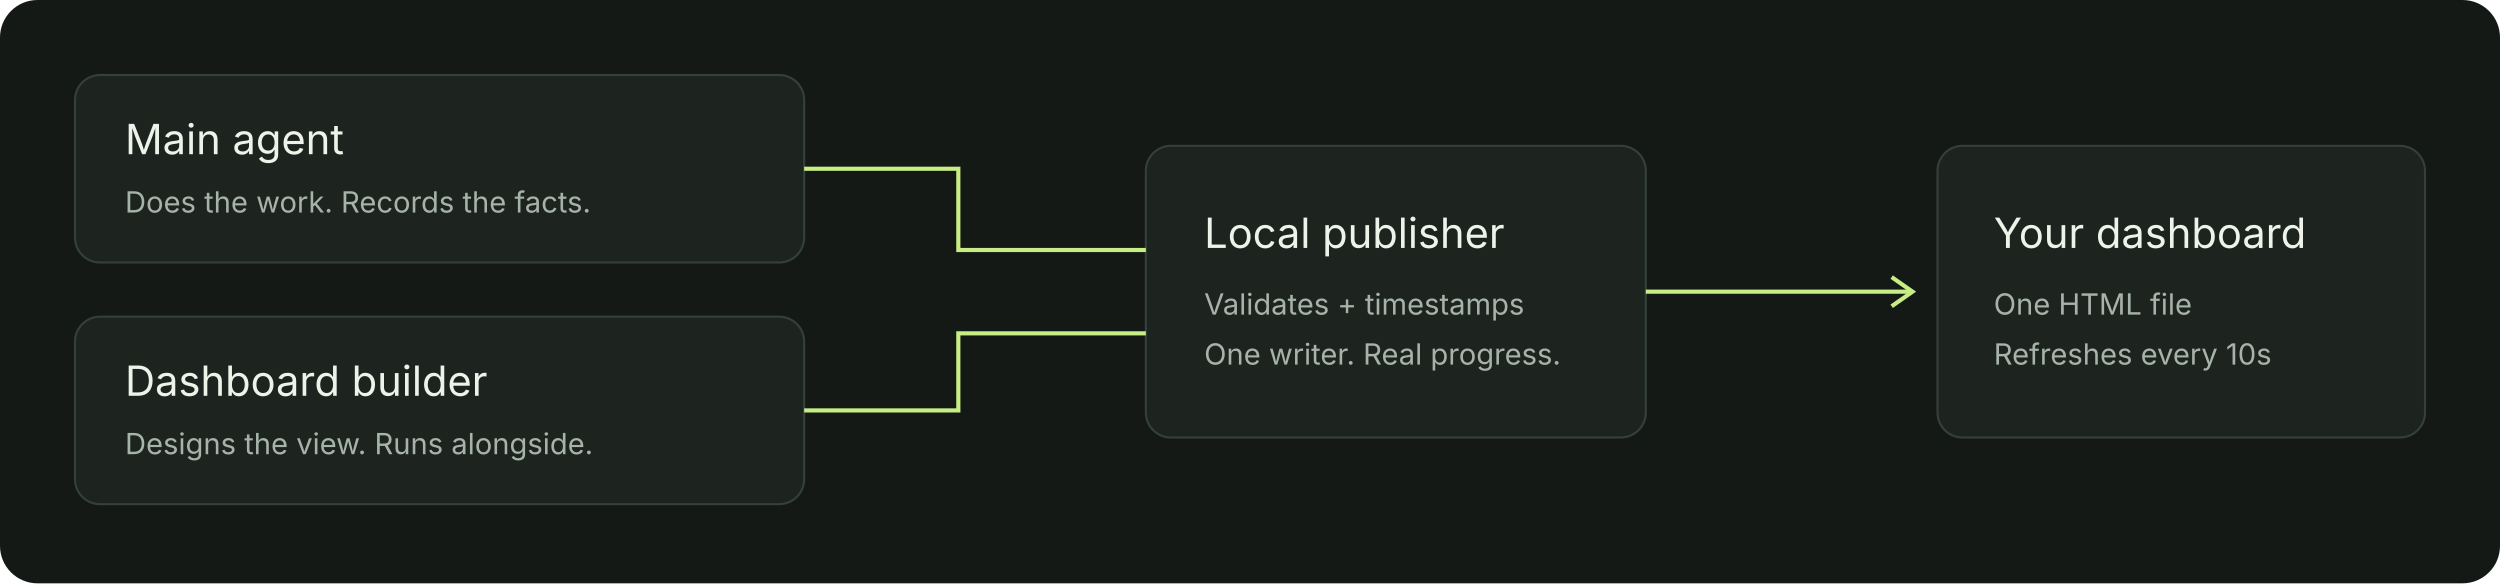
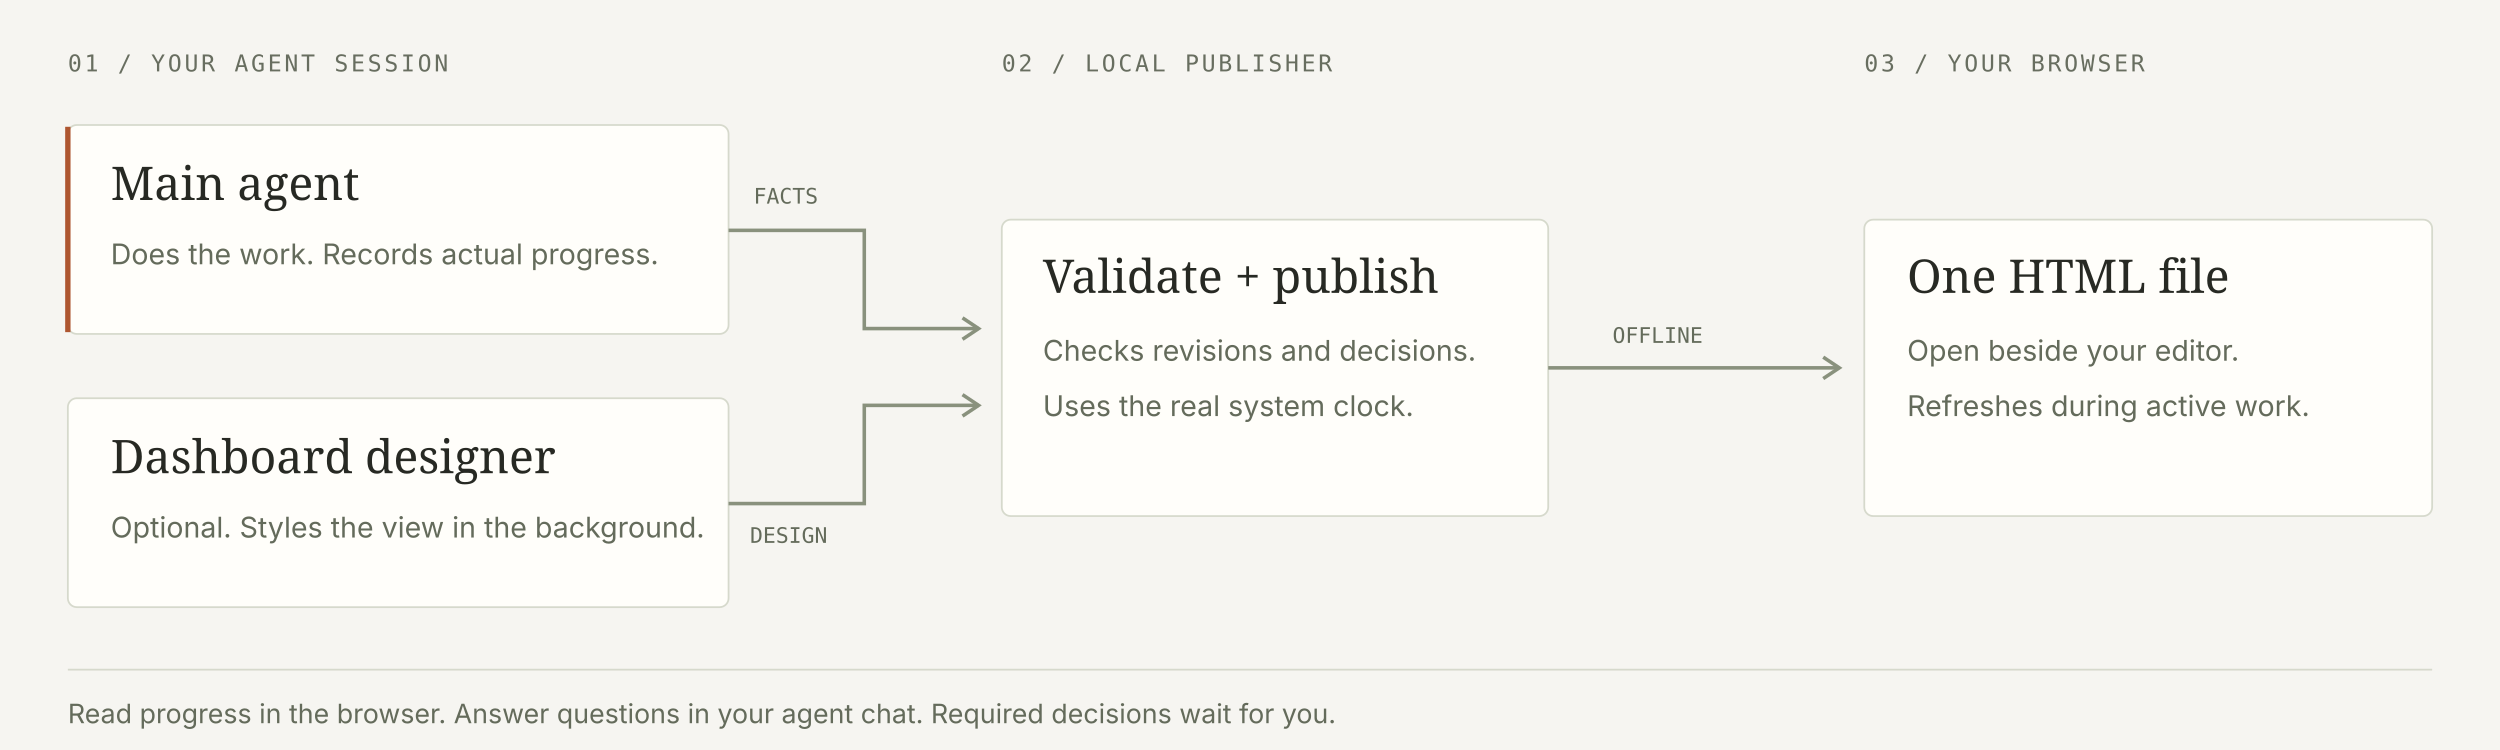
- <svg xmlns="http://www.w3.org/2000/svg" width="1200" height="280" viewBox="0 0 1200 280" role="img" aria-labelledby="title desc">
-   <rect width="1200" height="280" rx="18" fill="#141916" />
-   <g fill="#1d2420" stroke="#354039">
-     <rect x="36" y="36" width="350" height="90" rx="12" />
-     <rect x="36" y="152" width="350" height="90" rx="12" />
-     <rect x="550" y="70" width="240" height="140" rx="12" />
-     <rect x="930" y="70" width="234" height="140" rx="12" />
+ <svg xmlns="http://www.w3.org/2000/svg" width="1400" height="420" viewBox="0 0 1400 420" role="img" aria-labelledby="title desc">
+   <rect width="1400" height="420" fill="#f6f5f1" />
+   <g font-family="ui-monospace,Consolas,monospace" font-size="13" letter-spacing="1.5" fill="#686e60">
+     <text x="38" y="40">01 / YOUR AGENT SESSION</text>
+     <text x="561" y="40">02 / LOCAL PUBLISHER</text>
+     <text x="1044" y="40">03 / YOUR BROWSER</text>
  </g>
-   <g fill="none" stroke="#c7ed84" stroke-width="2">
-     <path d="M386 81H460V120H550M386 197H460V160H550M790 140H918" />
-     <path d="m908 133 10 7-10 7" />
+   <g stroke="#d6d9cc" fill="#fffefa">
+     <rect x="38" y="70" width="370" height="117" rx="5" />
+     <rect x="38" y="223" width="370" height="117" rx="5" />
+     <rect x="561" y="123" width="306" height="166" rx="5" />
+     <rect x="1044" y="123" width="318" height="166" rx="5" />
  </g>
-   <g font-family="system-ui,-apple-system,sans-serif" fill="#eef2e9">
-     <text x="60" y="74" font-size="20">Main agent</text>
-     <text x="60" y="190" font-size="20">Dashboard builder</text>
-     <text x="578" y="119" font-size="20">Local publisher</text>
-     <text x="957" y="119" font-size="20">Your dashboard</text>
+   <path d="M38 71v115" stroke="#ae5630" stroke-width="3" />
+   <g font-family="Georgia,serif" font-size="26" fill="#272923">
+     <text x="62" y="112">Main agent</text>
+     <text x="62" y="265">Dashboard designer</text>
+     <text x="584" y="164">Validate + publish</text>
+     <text x="1068" y="164">One HTML file</text>
  </g>
-   <g font-family="system-ui,-apple-system,sans-serif" fill="#a6b3a9" font-size="14">
-     <text x="60" y="102">Does the work. Records the facts.</text>
-     <text x="60" y="218">Designs the view. Runs alongside.</text>
-     <text x="578" y="151">Validates + timestamps</text>
-     <text x="578" y="175">One writer. Real progress.</text>
-     <text x="957" y="151">One HTML file</text>
-     <text x="957" y="175">Refreshes every 10s</text>
+   <g font-family="system-ui,-apple-system,Segoe UI,sans-serif" font-size="16" fill="#646b5b">
+     <text x="62" y="148">Does the work. Records actual progress.</text>
+     <text x="62" y="301">Optional. Styles the view in the background.</text>
+     <text x="584" y="202">Checks revisions and decisions.</text>
+     <text x="584" y="233">Uses the real system clock.</text>
+     <text x="1068" y="202">Open beside your editor.</text>
+     <text x="1068" y="233">Refreshes during active work.</text>
  </g>
+   <g stroke="#89917d" stroke-width="2" fill="none">
+     <path d="M408 129h76v55h64M408 282h76v-55h64M867 206h163" />
+     <path d="M539 178l9 6-9 6M539 221l9 6-9 6M1021 200l9 6-9 6" />
+   </g>
+   <g font-family="ui-monospace,Consolas,monospace" font-size="12" fill="#646b5b">
+     <text x="422" y="114">FACTS</text>
+     <text x="420" y="304">DESIGN</text>
+     <text x="903" y="192">OFFLINE</text>
+   </g>
+   <path d="M38 375H1362" stroke="#d6d9cc" />
+   <text x="38" y="405" fill="#646b5b" font-family="system-ui,-apple-system,Segoe UI,sans-serif" font-size="15">Read progress in the browser. Answer questions in your agent chat. Required decisions wait for you.</text>
</svg>
